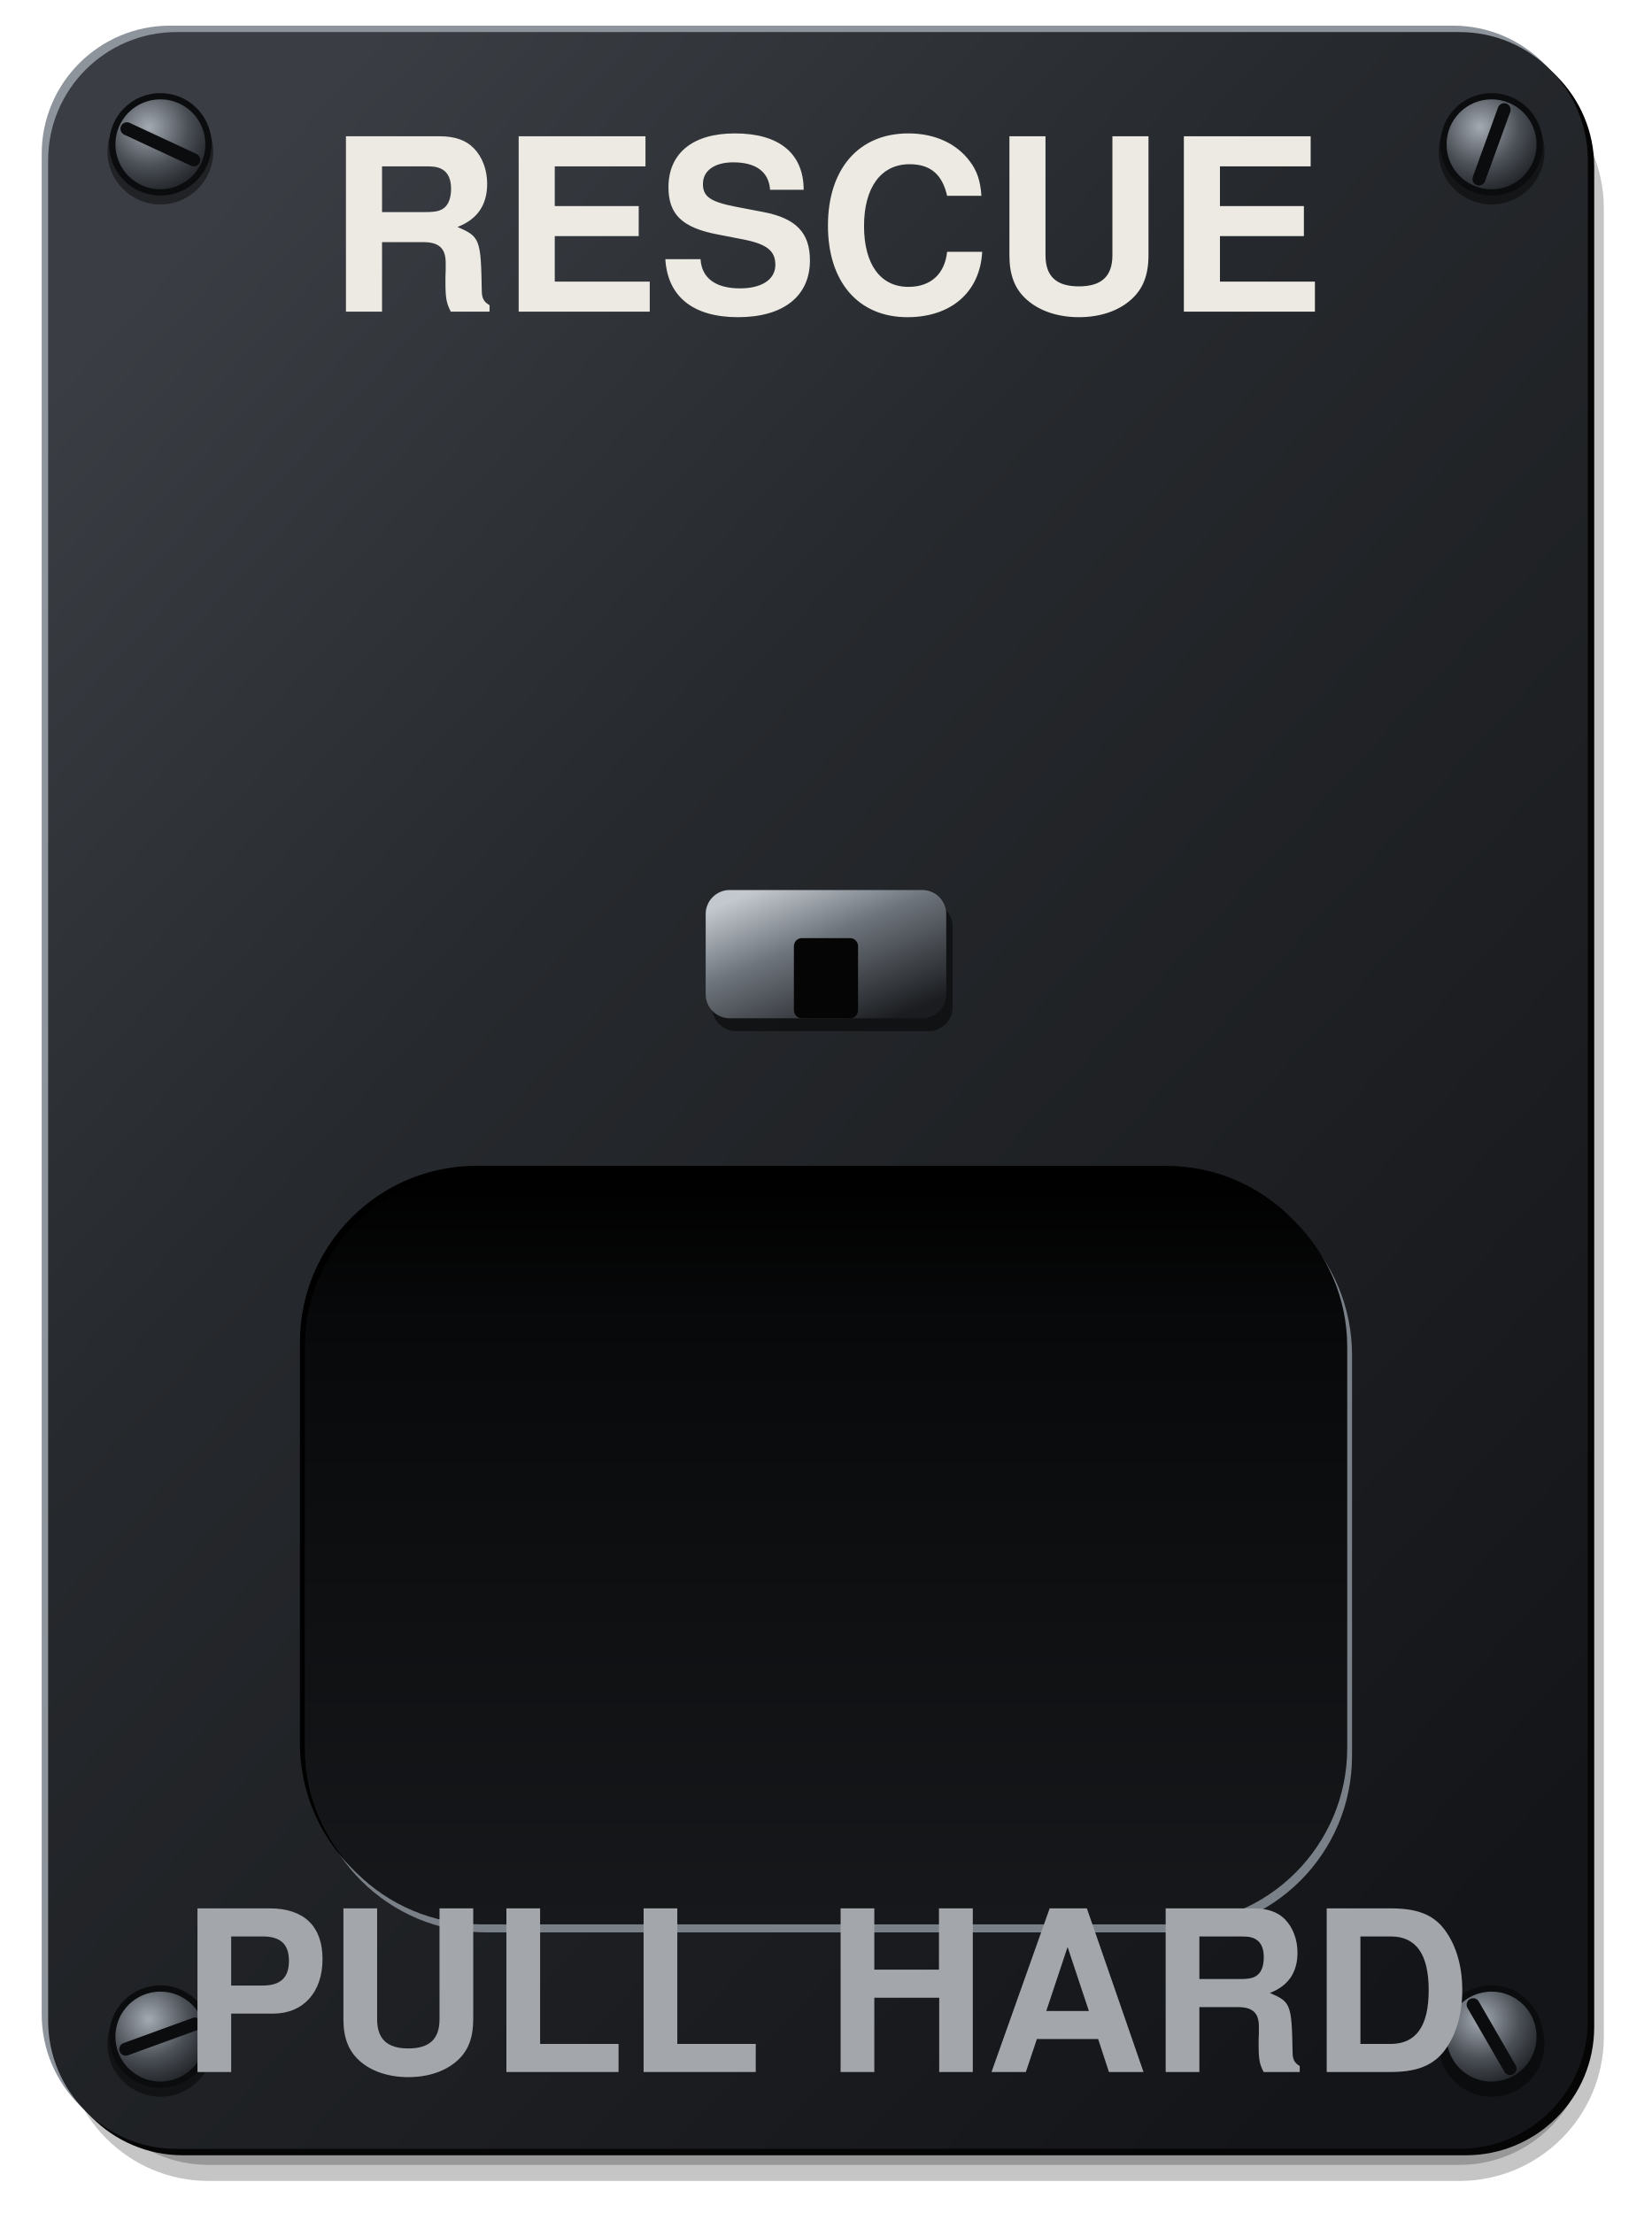
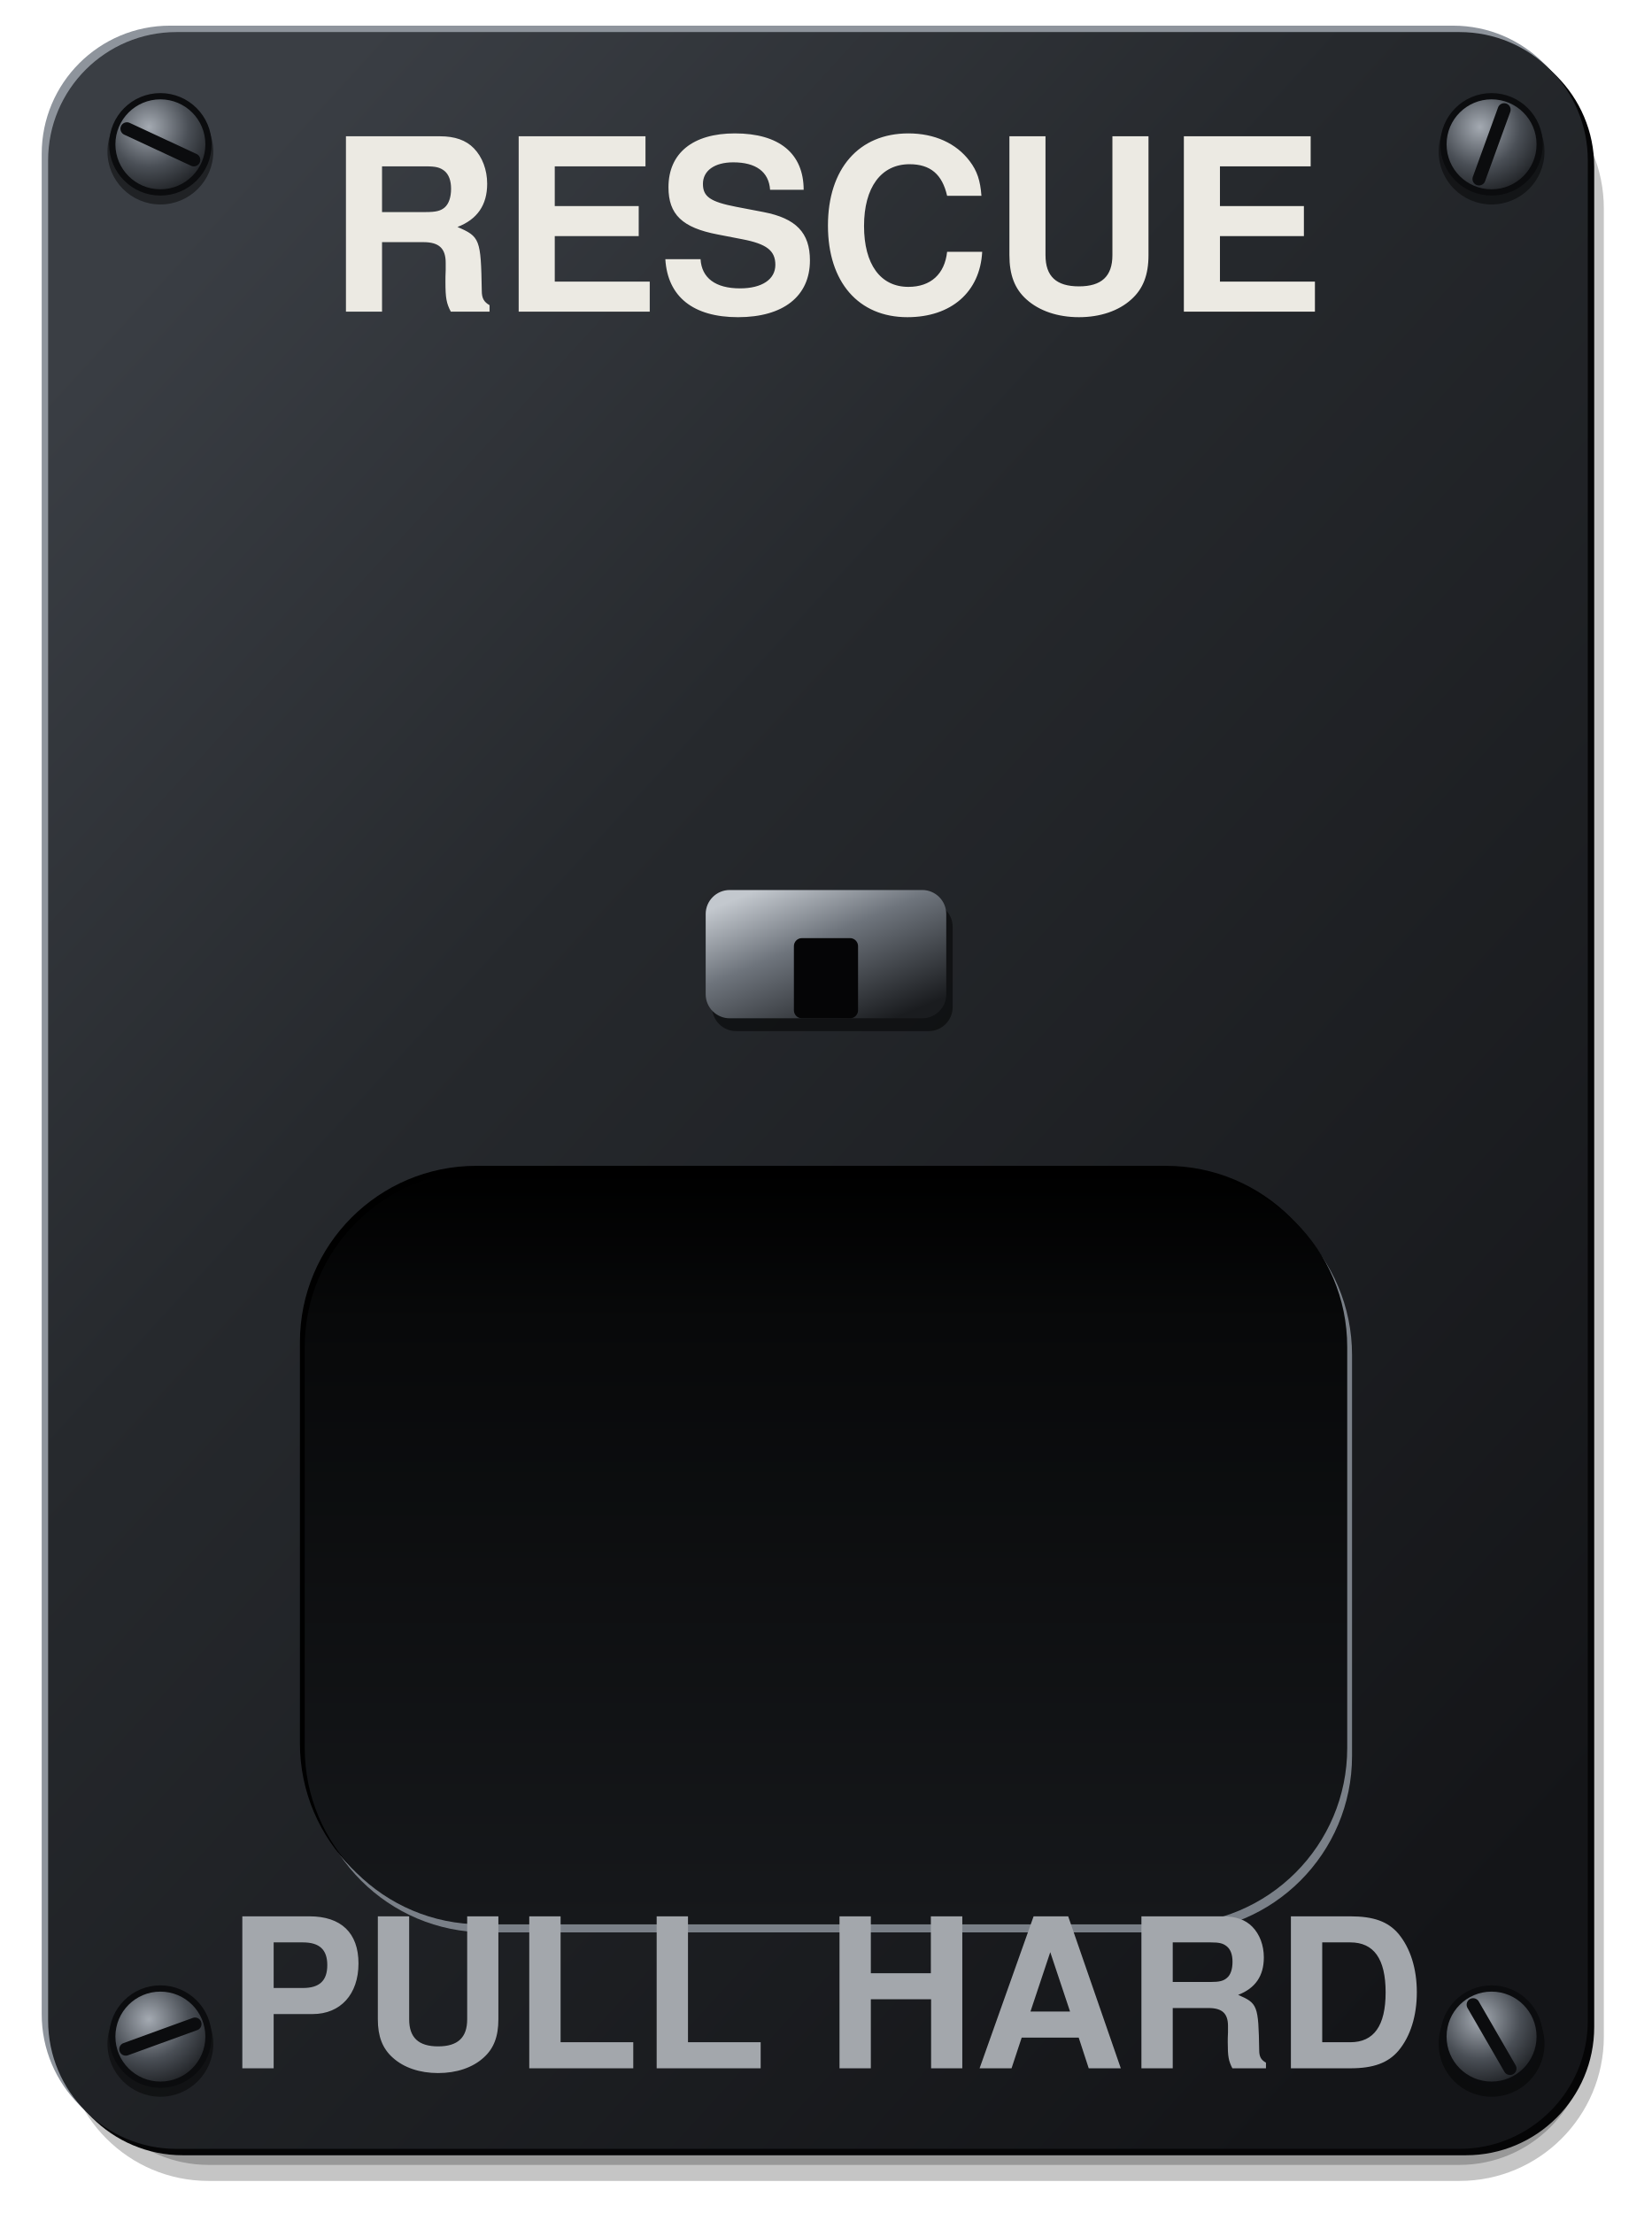
<svg xmlns="http://www.w3.org/2000/svg" viewBox="0 0 206 276" width="206" height="276">
  <defs>
    <linearGradient id="a" x1="0.15" y1="0.05" x2="0.85" y2="0.95">
      <stop offset="0" stop-color="#3A3E44" />
      <stop offset="0.35" stop-color="#26292D" />
      <stop offset="1" stop-color="#141518" />
    </linearGradient>
    <linearGradient id="b" x1="0" y1="0" x2="0" y2="1">
      <stop offset="0" stop-color="#000" />
      <stop offset="0.2" stop-color="#08090A" />
      <stop offset="1" stop-color="#16181B" />
    </linearGradient>
    <linearGradient id="d" x1="0.15" y1="0.05" x2="0.85" y2="0.95">
      <stop offset="0" stop-color="#C3C8CE" />
      <stop offset="0.4" stop-color="#6E747C" />
      <stop offset="1" stop-color="#1A1C1F" />
    </linearGradient>
    <radialGradient id="e" cx="0.38" cy="0.32" r="0.75">
      <stop offset="0" stop-color="#A4AAB2" />
      <stop offset="0.55" stop-color="#4A4F56" />
      <stop offset="1" stop-color="#1A1C1F" />
    </radialGradient>
  </defs>
  <rect x="8" y="8" width="192" height="264" rx="18" fill="#000" fill-opacity="0.23" />
  <rect x="10" y="10" width="188" height="260" rx="16" fill="#000" fill-opacity="0.23" />
  <rect x="12" y="12" width="184" height="256" rx="14" fill="#000" fill-opacity="0.23" />
  <rect x="14" y="14" width="180" height="252" rx="12" fill="#000" fill-opacity="0.23" />
  <rect x="5.2" y="3.2" width="192" height="264" rx="16" fill="#8E949C" />
  <rect x="6.8" y="4.8" width="192" height="264" rx="16" fill="#050506" />
  <rect x="6" y="4" width="192" height="264" rx="16" fill="url(#a)" />
  <circle cx="20" cy="18.9" r="6.6" fill="#000" fill-opacity="0.45" />
  <circle cx="20" cy="18" r="6" fill="url(#e)" stroke="#0B0C0E" stroke-width="0.78" />
  <line x1="15.83" y1="16.06" x2="24.17" y2="19.94" stroke="#0B0C0E" stroke-width="1.62" stroke-linecap="round" />
  <circle cx="186" cy="18.9" r="6.6" fill="#000" fill-opacity="0.45" />
  <circle cx="186" cy="18" r="6" fill="url(#e)" stroke="#0B0C0E" stroke-width="0.78" />
  <line x1="187.57" y1="13.68" x2="184.43" y2="22.32" stroke="#0B0C0E" stroke-width="1.62" stroke-linecap="round" />
  <circle cx="20" cy="254.9" r="6.6" fill="#000" fill-opacity="0.45" />
  <circle cx="20" cy="254" r="6" fill="url(#e)" stroke="#0B0C0E" stroke-width="0.78" />
  <line x1="24.32" y1="252.43" x2="15.68" y2="255.57" stroke="#0B0C0E" stroke-width="1.62" stroke-linecap="round" />
  <circle cx="186" cy="254.9" r="6.6" fill="#000" fill-opacity="0.45" />
  <circle cx="186" cy="254" r="6" fill="url(#e)" stroke="#0B0C0E" stroke-width="0.78" />
  <line x1="183.7" y1="250.02" x2="188.3" y2="257.98" stroke="#0B0C0E" stroke-width="1.62" stroke-linecap="round" />
  <rect x="38.6" y="147" width="130" height="94" rx="22" fill="#7A8088" />
  <rect x="37.4" y="145.4" width="130" height="94" rx="22" fill="#000" />
  <rect x="38" y="146" width="130" height="94" rx="22" fill="url(#b)" />
  <rect x="88.8" y="112.6" width="30" height="16" rx="3" fill="#000" fill-opacity="0.5" />
  <rect x="88" y="111" width="30" height="16" rx="3" fill="url(#d)" />
  <rect x="99" y="117" width="8" height="10" rx="1" fill="#050506" />
  <text x="103" y="32" font-size="30" font-family="Helvetica, Arial, sans-serif" font-weight="bold" fill="#ECEAE3" text-anchor="middle" dominant-baseline="central">RESCUE</text>
-   <text x="103" y="252" font-size="28" font-family="Helvetica, Arial, sans-serif" font-weight="bold" fill="#A3A7AC" text-anchor="middle" dominant-baseline="central">PULL HARD</text>
+   <text x="103" y="252" font-size="26" font-family="Helvetica, Arial, sans-serif" font-weight="bold" fill="#A3A7AC" text-anchor="middle" dominant-baseline="central">PULL HARD</text>
</svg>
